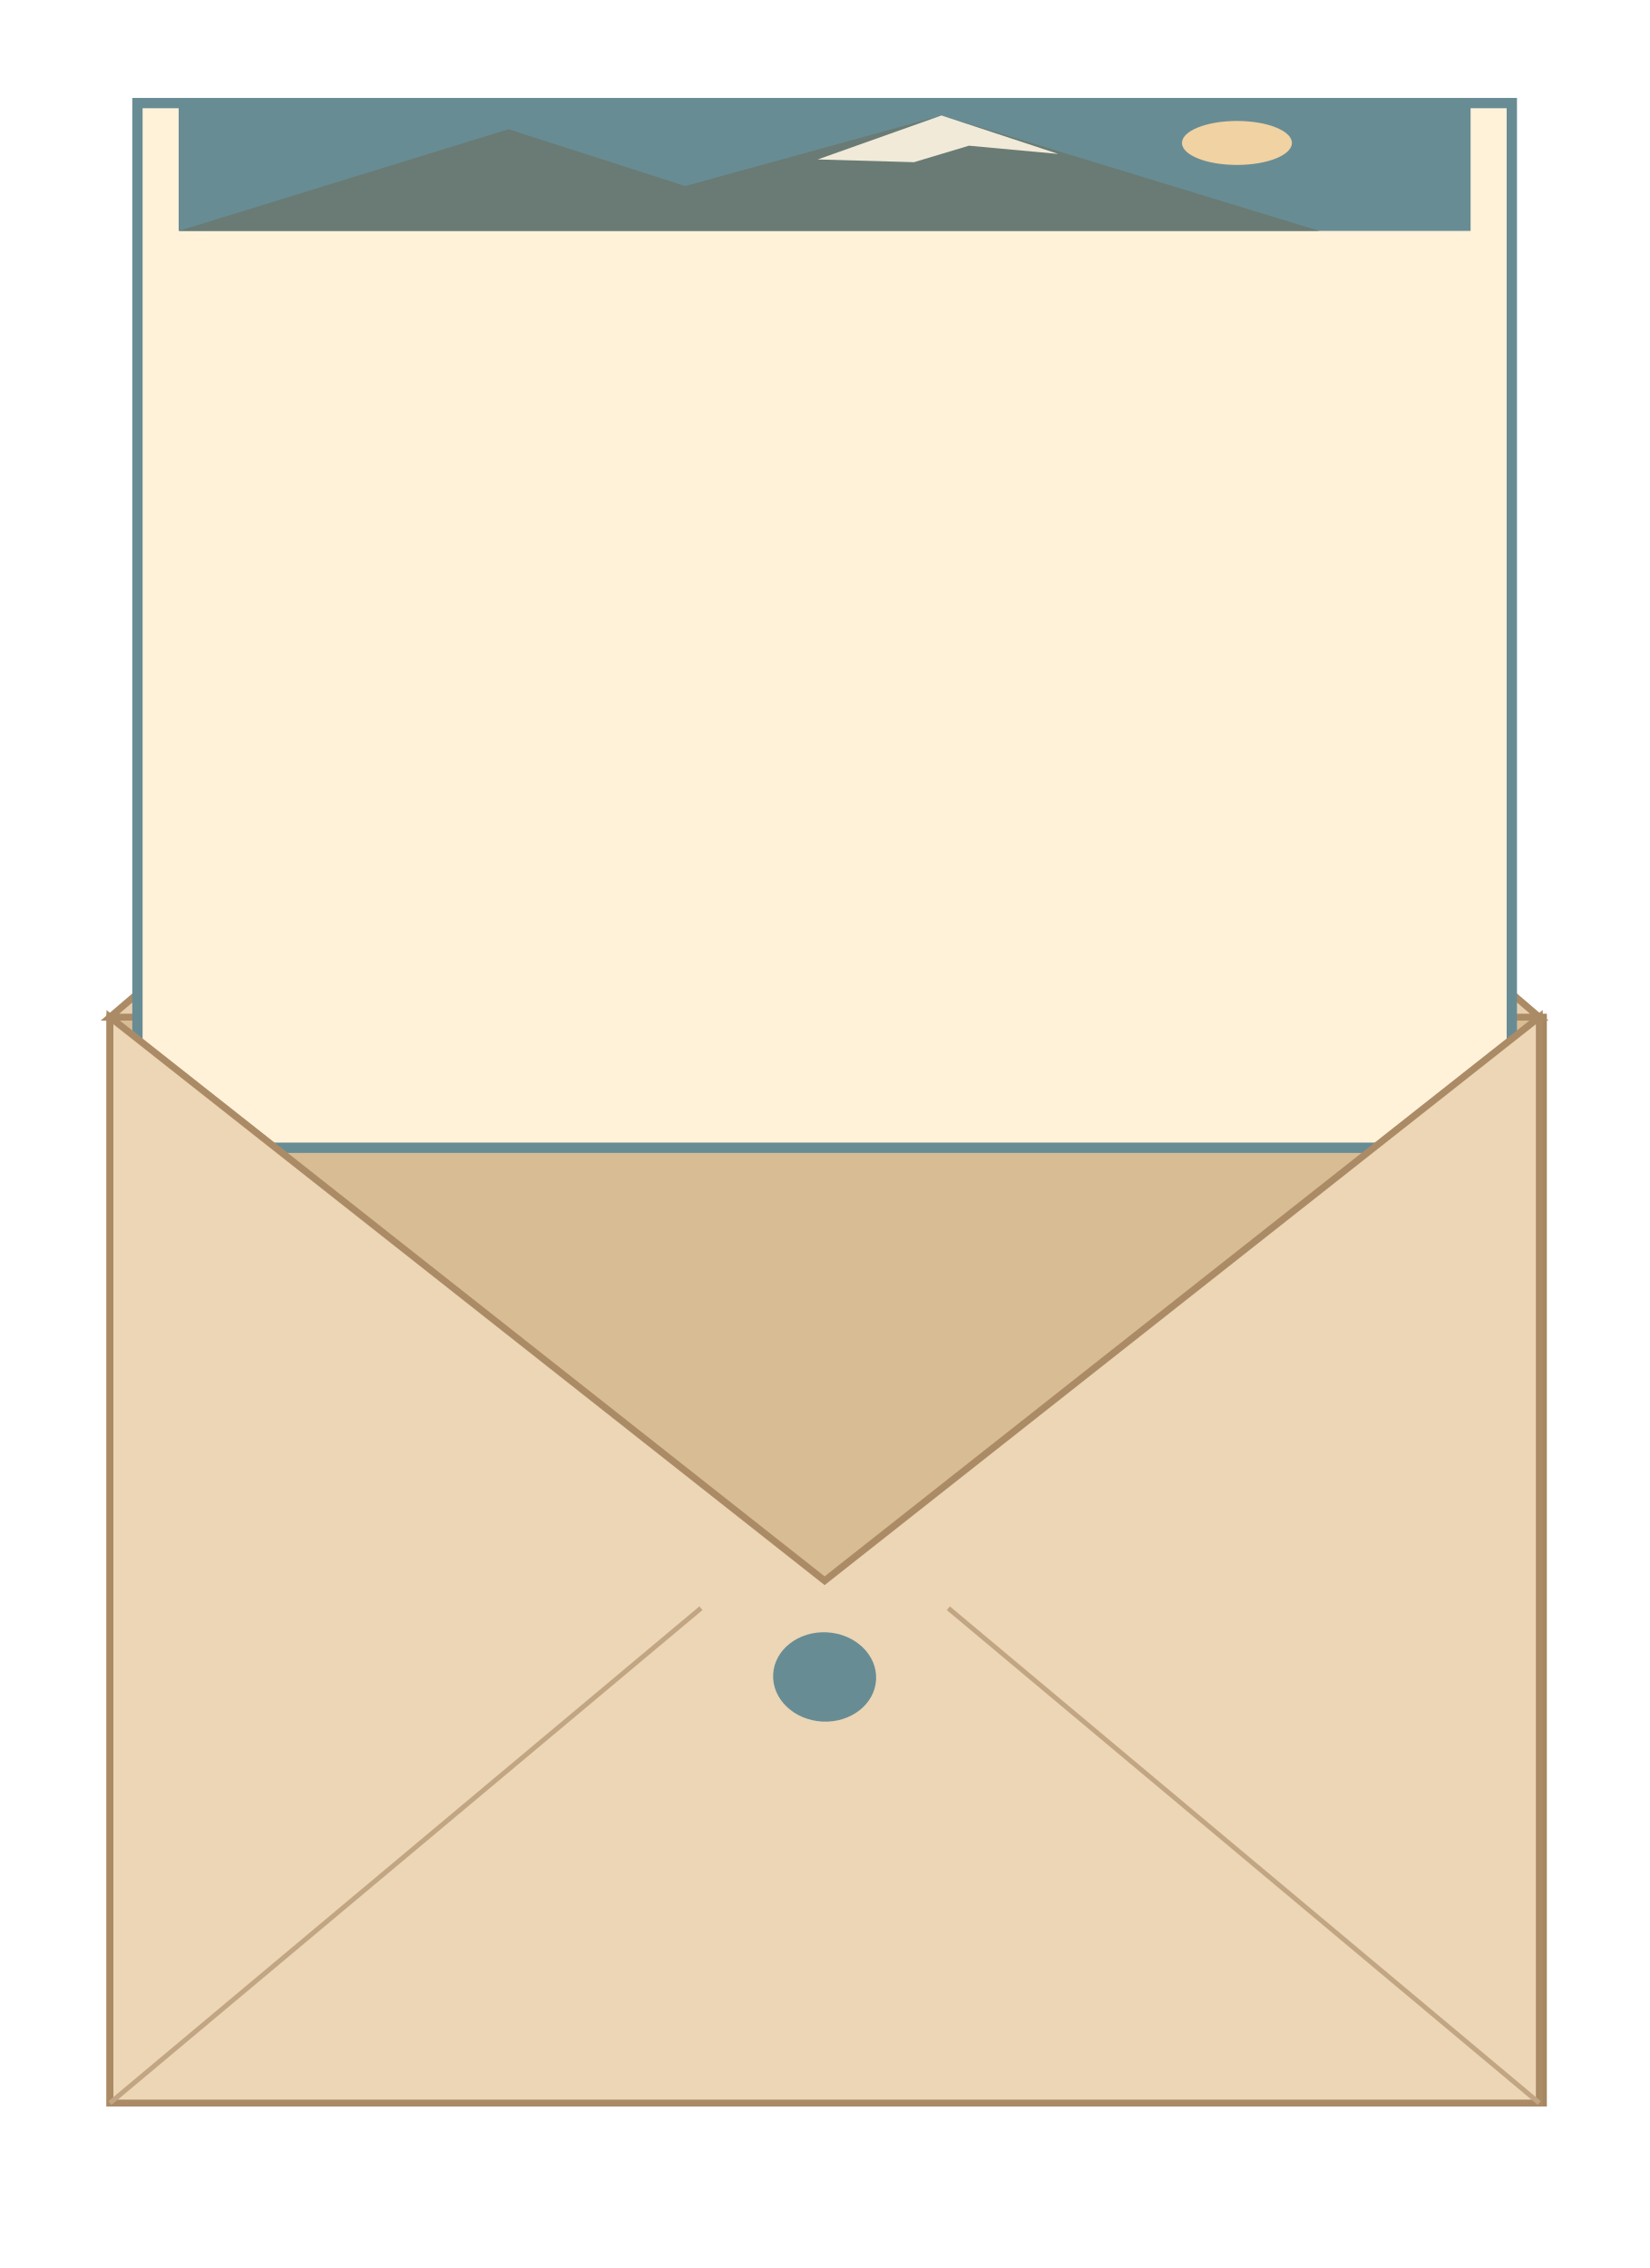
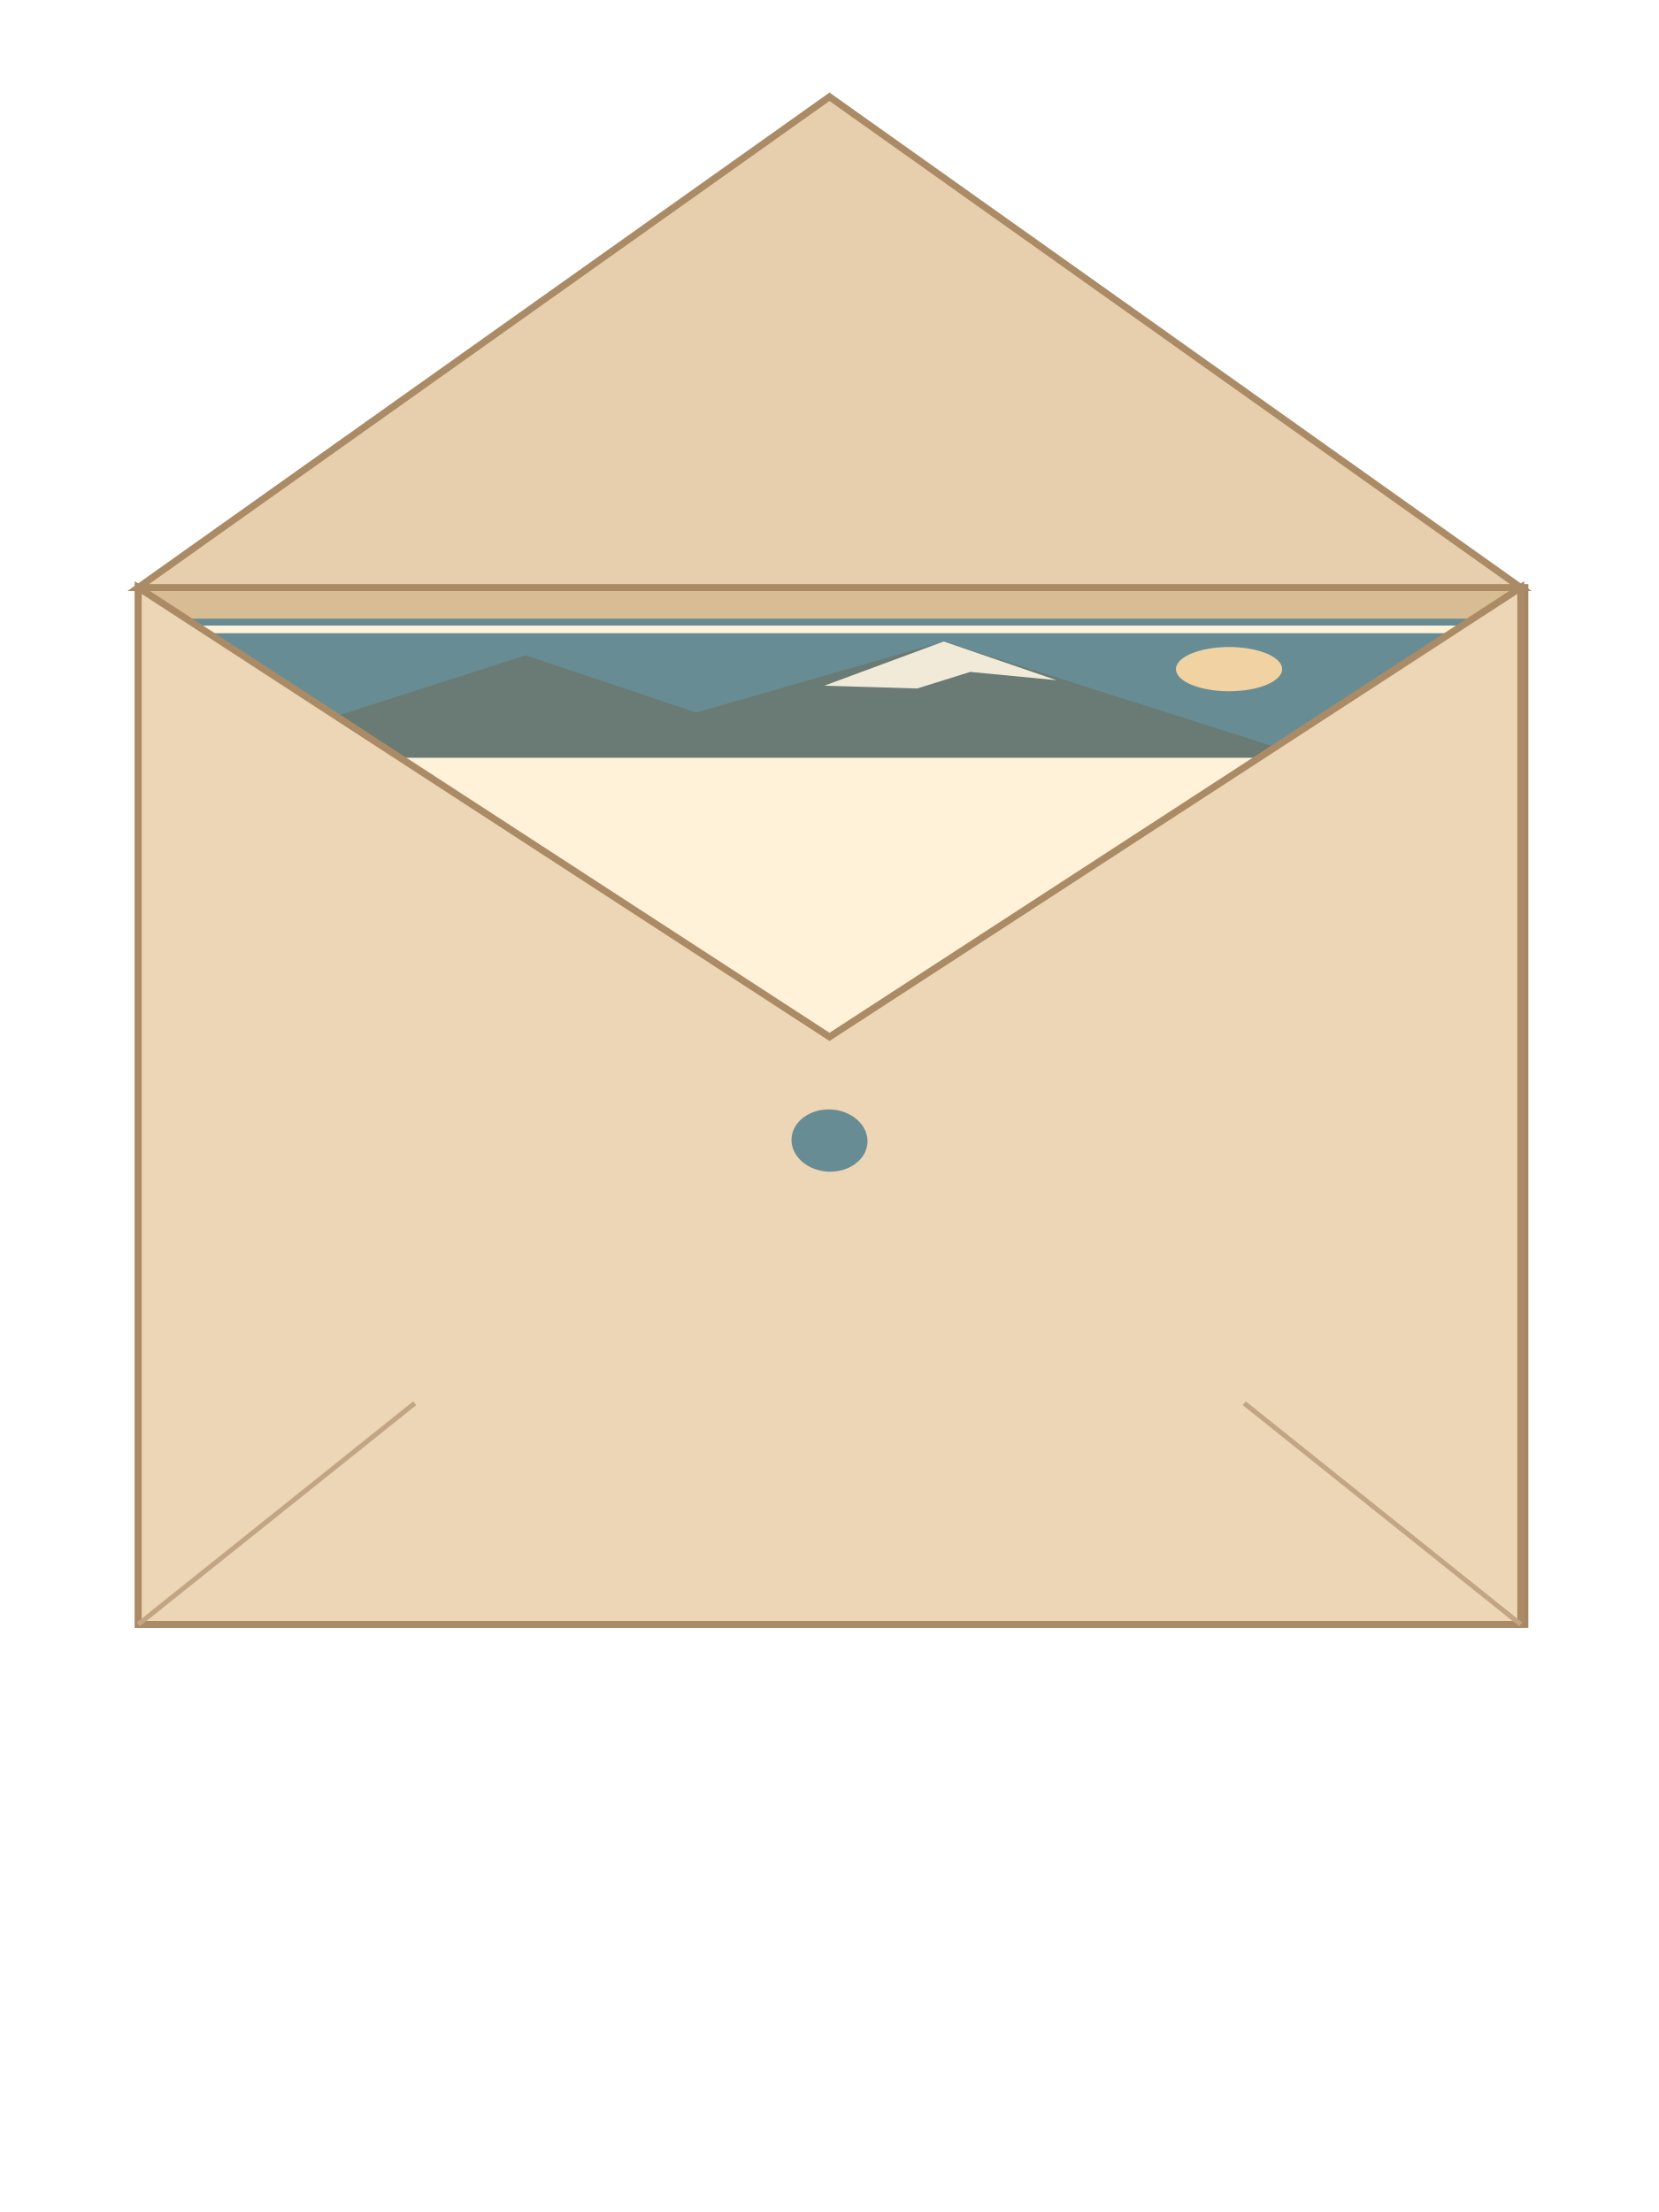
- <svg xmlns="http://www.w3.org/2000/svg" viewBox="0 0 240 330" preserveAspectRatio="xMidYMid meet" opacity="1" aria-hidden="true" focusable="false">
+ <svg xmlns="http://www.w3.org/2000/svg" viewBox="0 -60 240 320" preserveAspectRatio="xMidYMid meet" opacity="1" aria-hidden="true" focusable="false">
  <g data-theme-part="back">
    <g data-visual-axis="silhouette" data-visual-value="3">
-       <rect x="16" y="148" width="208.6" height="158" fill="#d8bc94" stroke="#a78762" stroke-width="1" />
-     </g>
-   </g>
-   <g data-theme-part="flap">
-     <g data-visual-axis="envelope" data-visual-value="2">
-       <path d="M16 148L120 59L224 148Z" fill="#e7cfae" stroke="#ab8b66" stroke-width="1" />
+       <rect x="20" y="25" width="200.6" height="150" fill="#d8bc94" stroke="#a78762" stroke-width="1" />
    </g>
  </g>
  <g data-theme-part="card">
    <g data-visual-axis="palette" data-visual-value="4">
-       <rect x="20" y="15" width="200" height="152" fill="#fff2d9" stroke="#688c94" stroke-width="1.5" />
+       <rect x="25" y="30" width="190" height="140" fill="#fff2d9" stroke="#688c94" stroke-width="1" />
    </g>
-     <g data-visual-axis="landscape" data-visual-value="1" transform="translate(0 4) scale(1 .4)">
+     <g data-visual-axis="landscape" data-visual-value="1" transform="translate(5 20) scale(.96 .4)">
      <rect x="26" y="29" width="188" height="45" fill="#688c94" />
      <circle cx="180" cy="42" r="8" fill="#f1d2a2" />
      <path d="M26 74L74 37L120 74M76 74L137 32L192 74Z" fill="#697b74" />
      <path d="M119 48L137 32L154 46L141 43L133 49Z" fill="#f1ead9" />
    </g>
  </g>
  <g data-theme-part="front">
-     <path d="M16 148L120 230L224 148V306H16Z" fill="#ecd6b5" stroke="#ab8b66" stroke-width="1" />
-     <path d="M16 306L102 234M224 306L138 234" fill="none" stroke="#c2a582" stroke-width=".7" />
+     <path d="M20 25L120 90L220 25V175H20Z" fill="#ecd6b5" stroke="#ab8b66" stroke-width="1" />
+     <path d="M20 175L60 143M220 175L180 143" fill="none" stroke="#c2a582" stroke-width=".7" />
    <g data-visual-axis="postage" data-visual-value="1">
-       <g data-visual-axis="orientation" data-visual-value="6" transform="rotate(3 120 244)">
-         <ellipse cx="120" cy="244" rx="7.5" ry="6.5" fill="#688c94" />
+       <g data-visual-axis="orientation" data-visual-value="6" transform="rotate(3 120 105)">
+         <ellipse cx="120" cy="105" rx="5.5" ry="4.5" fill="#688c94" />
      </g>
    </g>
  </g>
-   <rect x="31" y="42" width="178" height="112" fill="none" data-theme-content-area="content" />
+   <g data-theme-part="flap">
+     <g data-visual-axis="envelope" data-visual-value="2">
+       <path d="M20 25L120 -46L220 25Z" fill="#e7cfae" stroke="#ab8b66" stroke-width="1" />
+     </g>
+   </g>
+   <rect x="55" y="108" width="130" height="58" fill="none" data-theme-carrier-title-area="title" />
+   <rect x="36" y="58" width="168" height="103" fill="none" data-theme-content-area="content" />
</svg>
